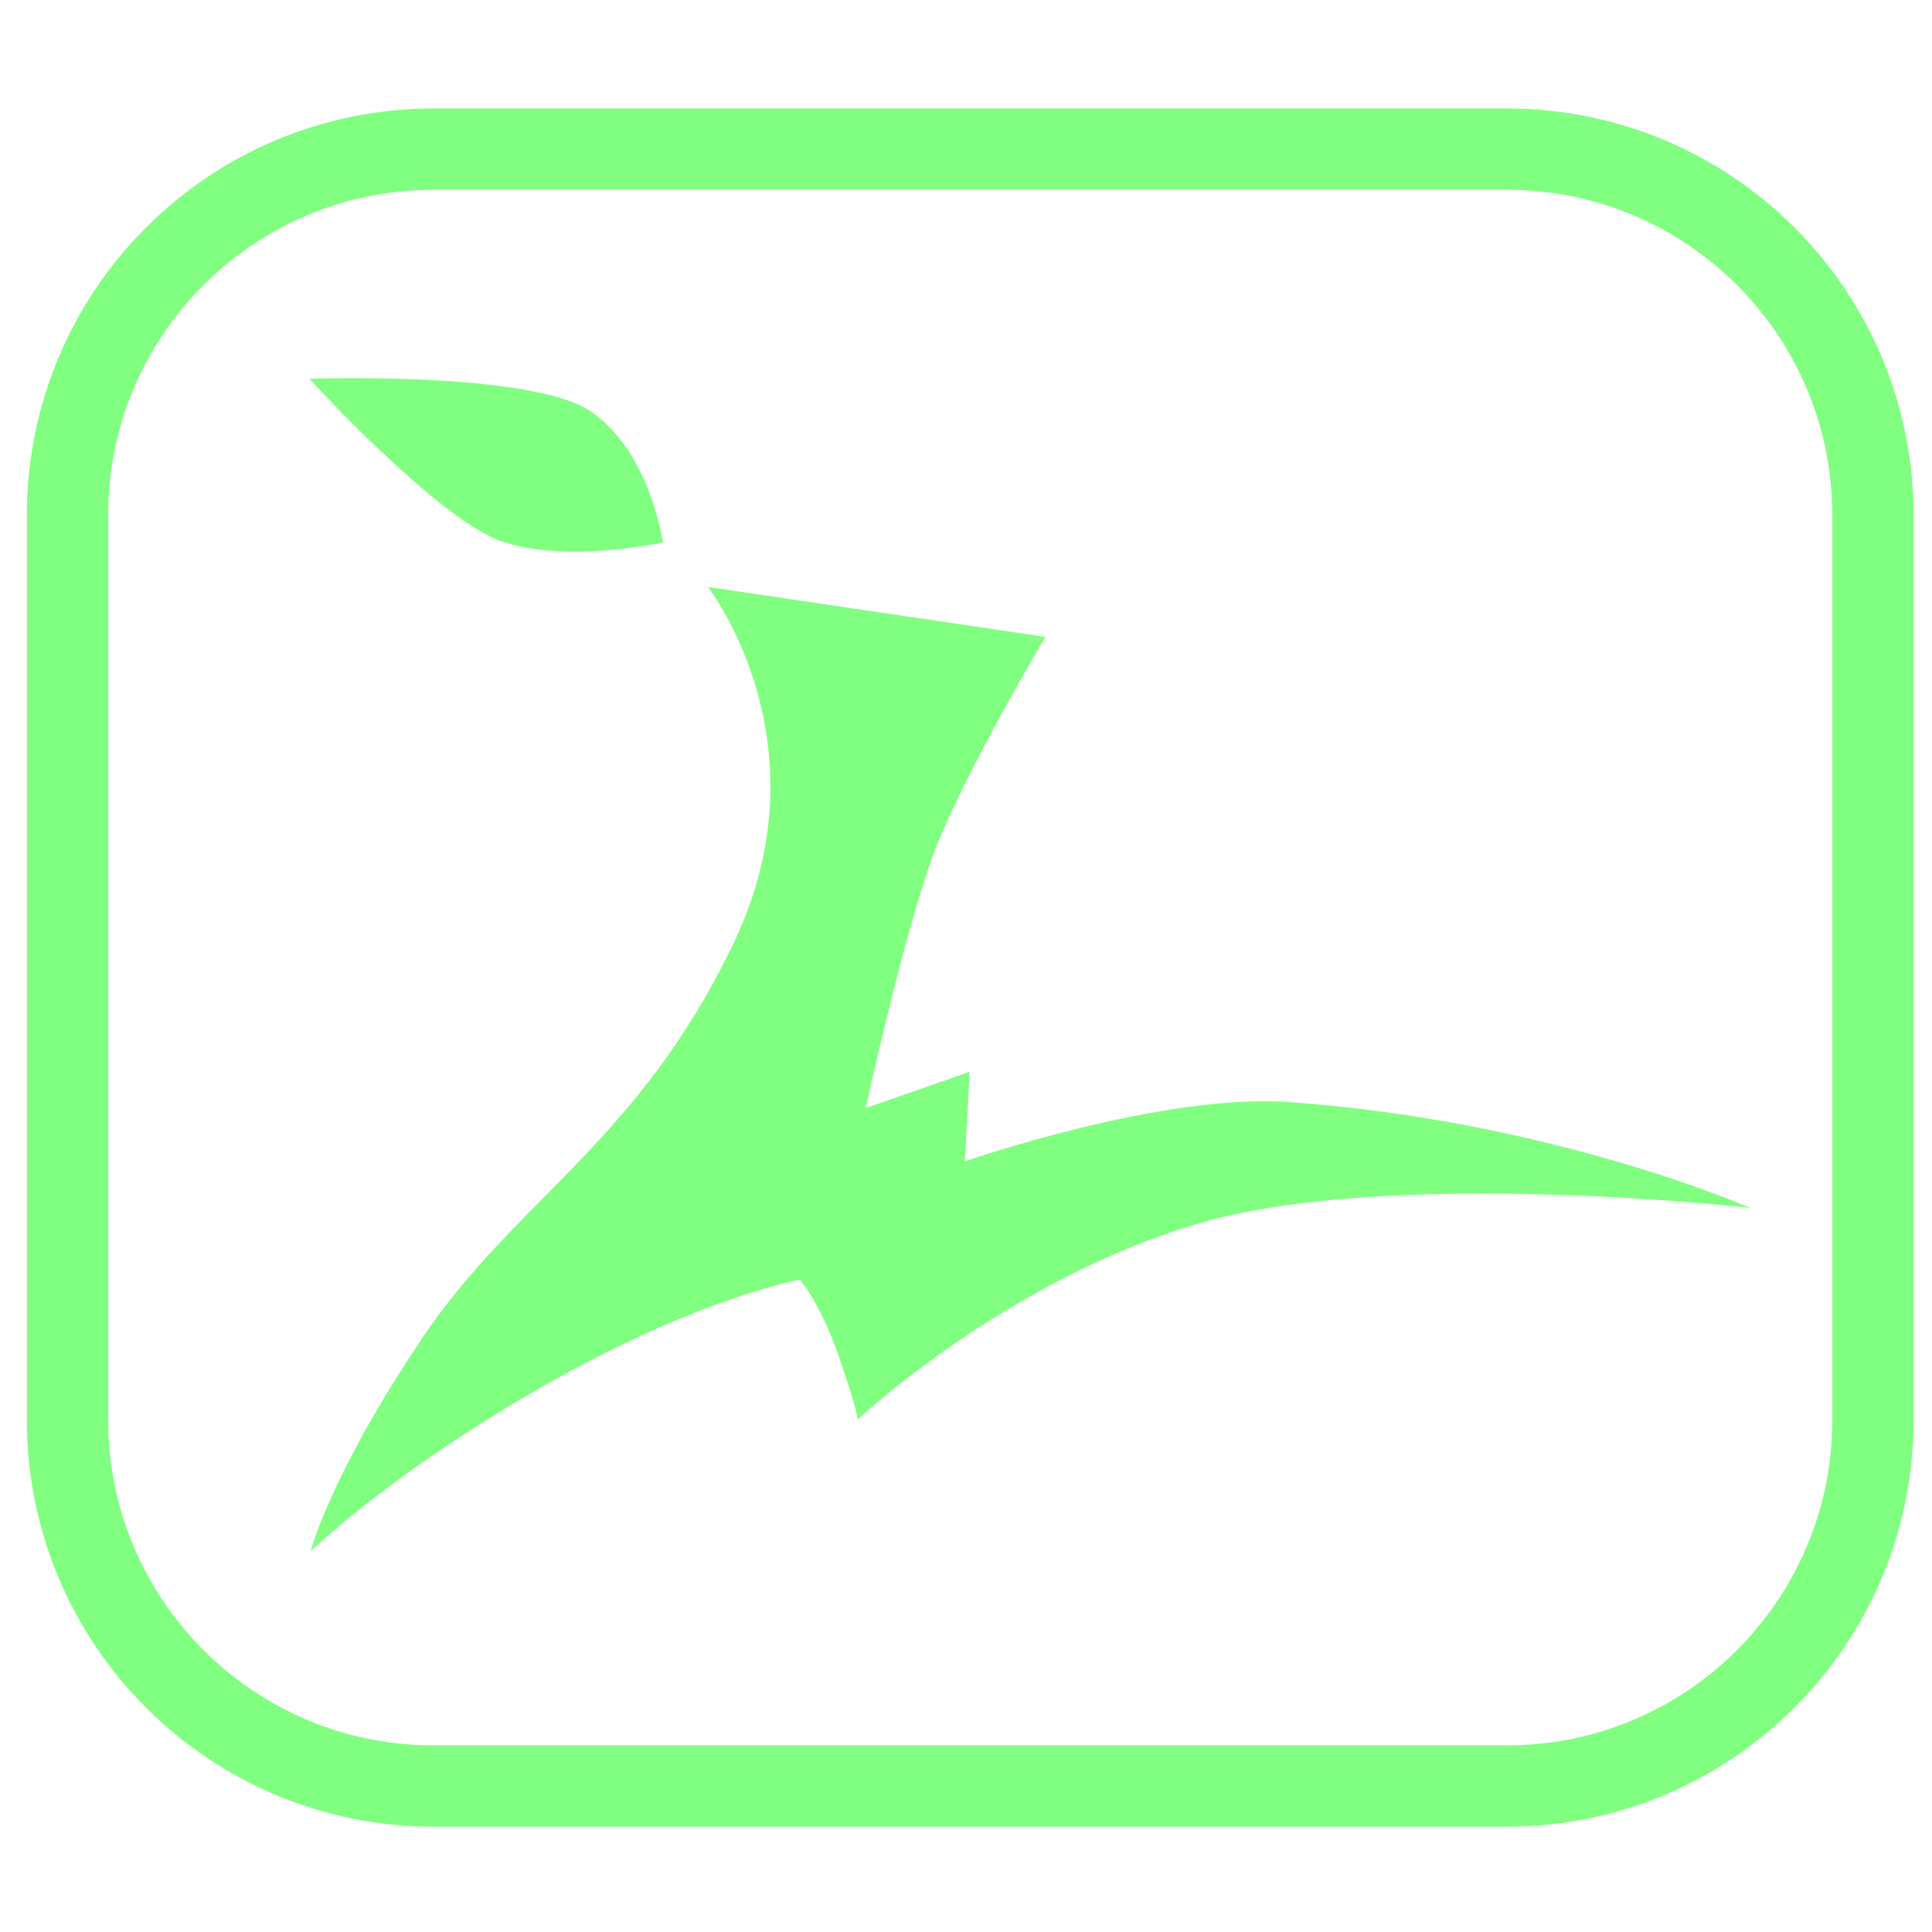
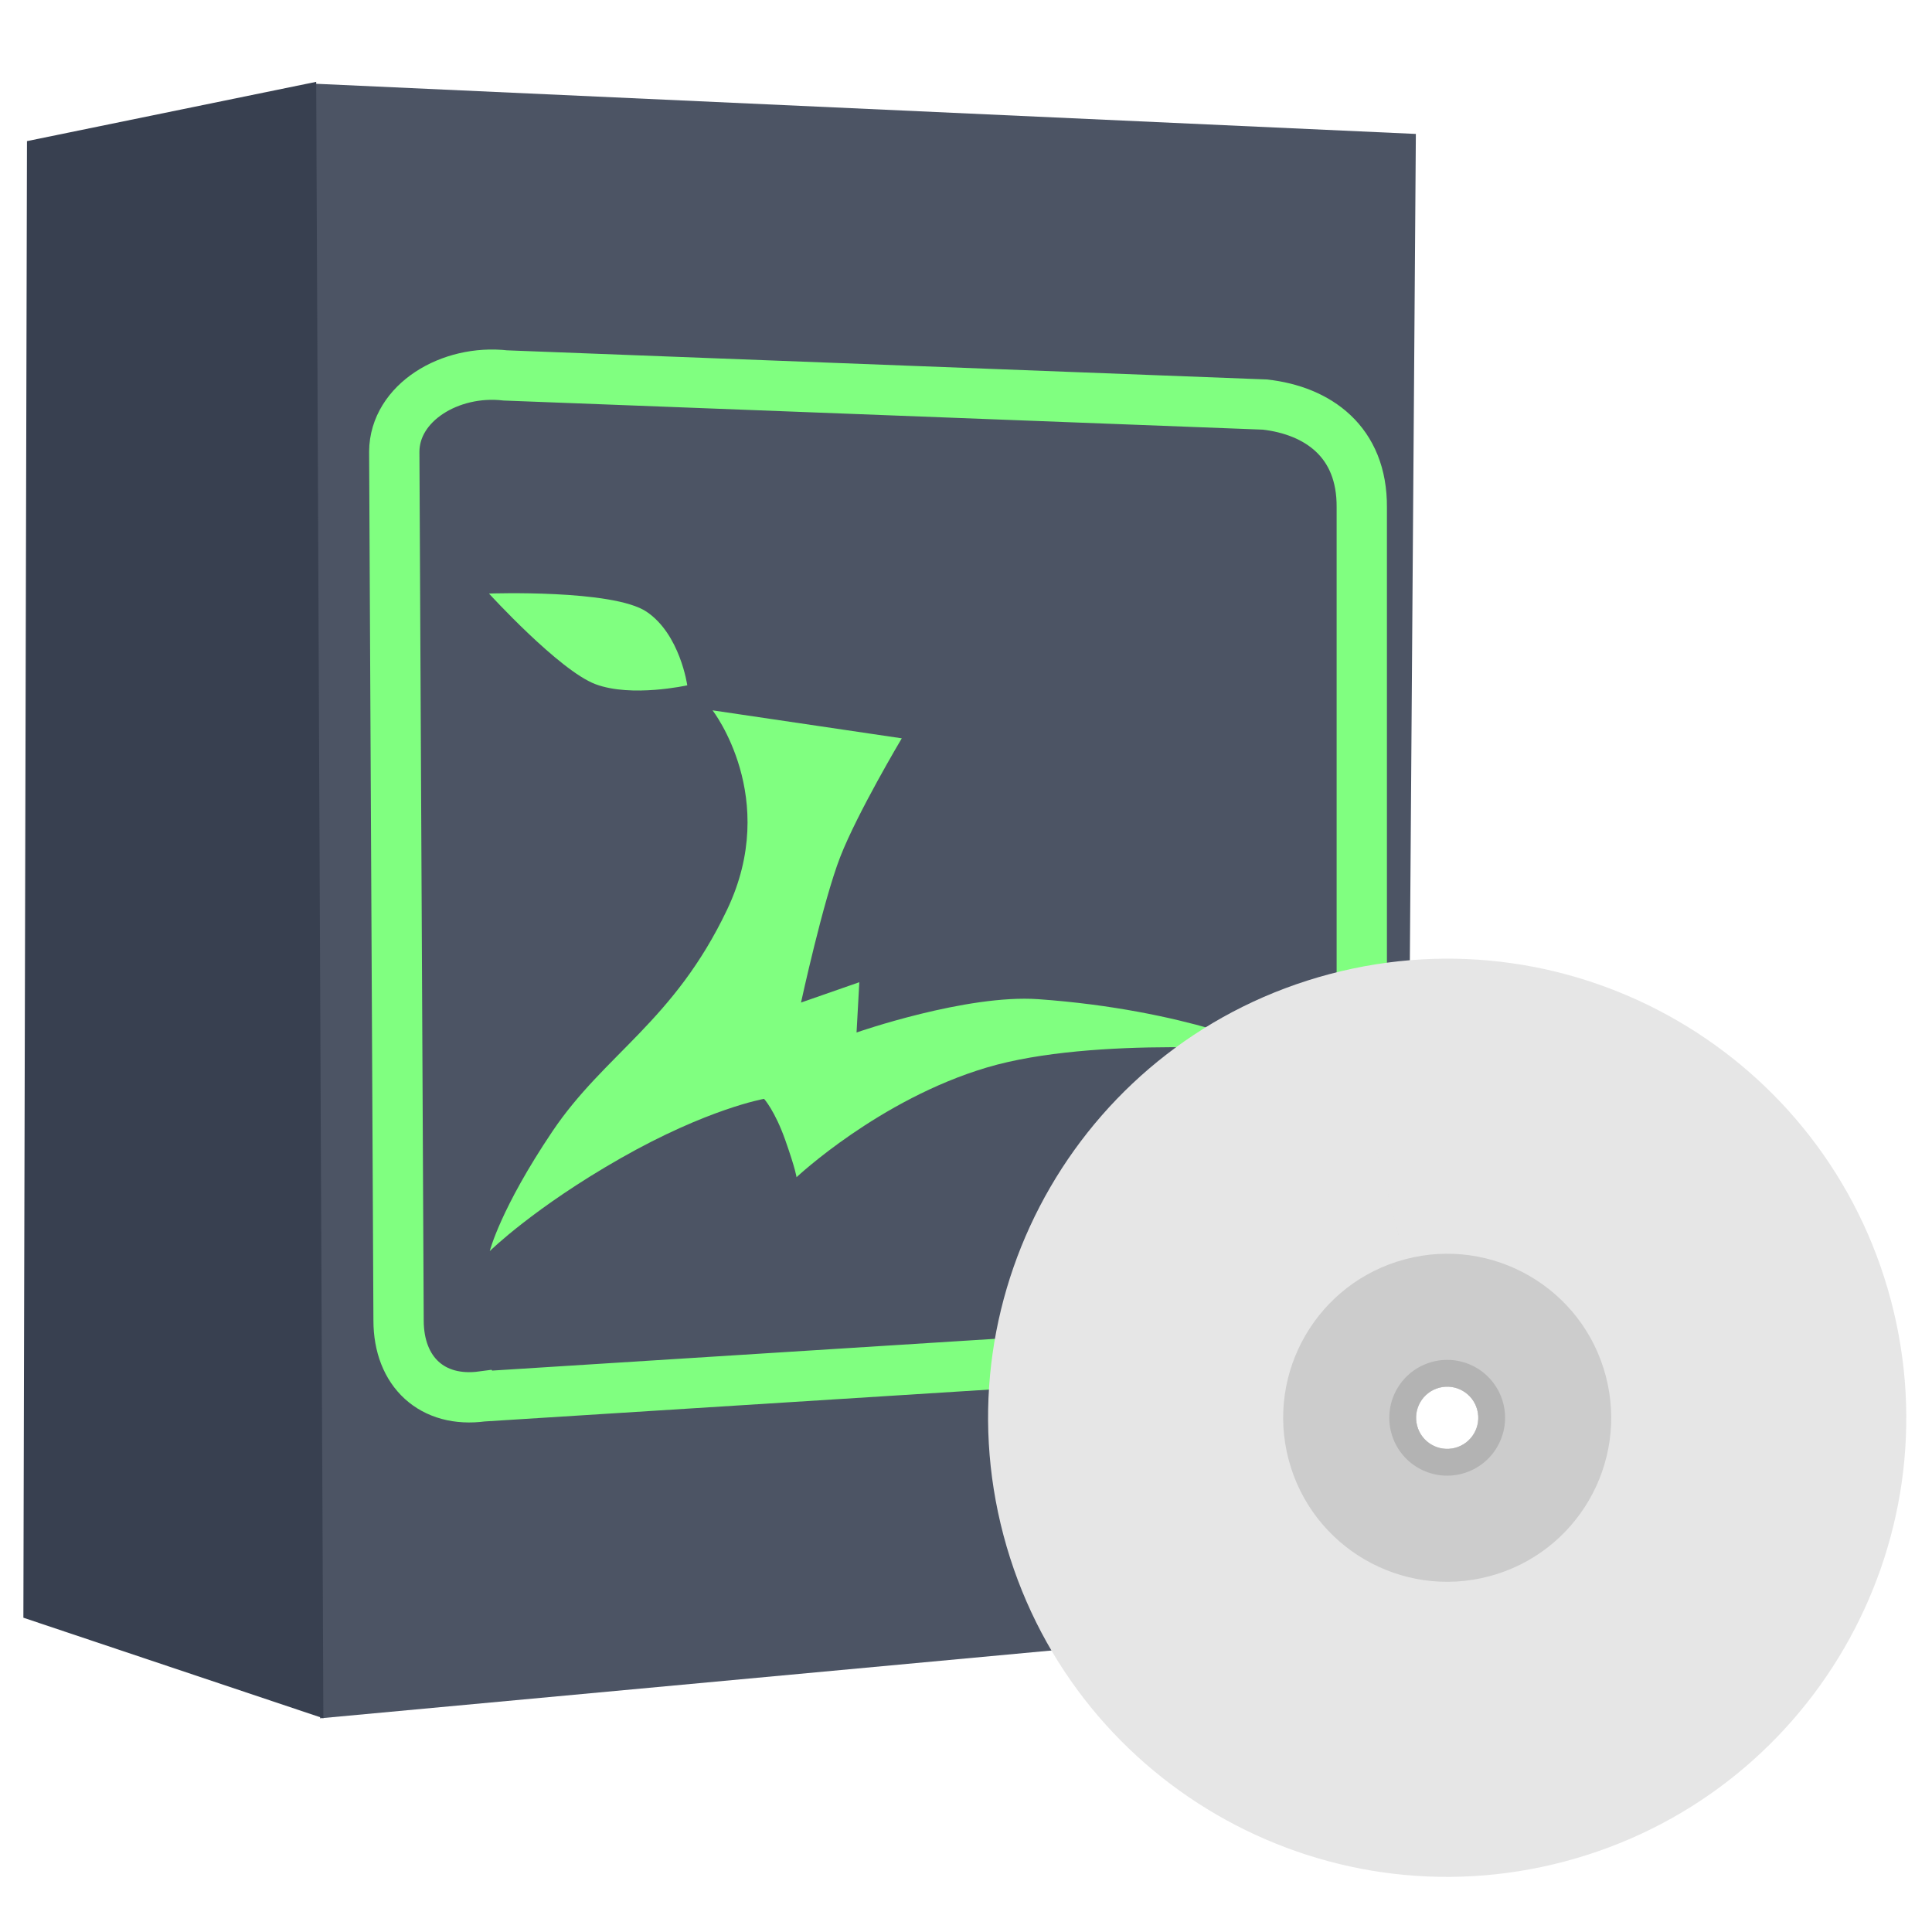
- <svg xmlns="http://www.w3.org/2000/svg" width="512" height="512" viewBox="0 0 512 512" id="svg2" version="1.1">
+ <svg xmlns="http://www.w3.org/2000/svg" width="500" height="500" viewBox="0 0 500 500" id="svg2" version="1.1">
  <defs id="defs4" />
-   <g id="layer1" transform="translate(0,-540.3622)">
-     <g id="g3978" transform="matrix(2.155172,0,0,2.155172,-629.9932,-424.497)">
-       <rect ry="45" y="466.034" x="300.621" height="201.278" width="222" id="rect3758" style="fill:none;stroke:#80ff80;stroke-width:10;stroke-linecap:round;stroke-linejoin:round;stroke-miterlimit:4;stroke-opacity:1;stroke-dasharray:none" />
-       <path id="path3347" d="m 330.529,638.443 c 0,0 9.664,-9.526 28.721,-20.375 19.057,-10.85 31.422,-13.011 31.422,-13.011 0,0 2.381,2.61 4.664,9.083 2.283,6.473 2.455,8.101 2.455,8.101 0,0 18.13,-17.043 41.732,-24.057 23.602,-7.015 67.999,-1.964 67.999,-1.964 0,0 -24.268,-10.703 -56.707,-13.011 -15.755,-1.121 -39.866,7.3 -39.866,7.3 l 0.609,-11.024 -12.785,4.461 c 0,0 4.825,-22.225 8.592,-31.913 3.767,-9.688 13.502,-26.021 13.502,-26.021 l -41.487,-6.137 c 0,0 14.876,19.166 3.191,43.696 -11.685,24.529 -26.841,31.586 -38.295,48.606 -11.454,17.019 -13.747,26.267 -13.747,26.267 z" style="fill:#80ff80;fill-opacity:1;fill-rule:evenodd;stroke:none" />
-       <path id="path4151" d="m 373.834,514.39 c 0,0 -12.197,2.723 -20.122,-0.248 -7.926,-2.972 -23.352,-19.874 -23.352,-19.874 0,0 27.16,-0.958 34.531,3.975 7.371,4.933 8.943,16.148 8.943,16.148 z" style="fill:#80ff80;fill-opacity:1;fill-rule:evenodd;stroke:none" />
+   <g id="layer1" transform="translate(0,-552.3622)">
+     <path style="fill:#4c5464;fill-opacity:1;fill-rule:evenodd;stroke:none;stroke-width:1px;stroke-linecap:butt;stroke-linejoin:miter;stroke-opacity:1" d="M 82.838,997.059 363.633,971.025 366.422,587.024 80.979,574.007 Z" id="path3347" />
+     <path style="fill:#384050;fill-opacity:1;fill-rule:evenodd;stroke:none;stroke-width:1px;stroke-linecap:butt;stroke-linejoin:miter;stroke-opacity:1" d="M 83.688,997.059 6.051,971.025 6.981,588.884 81.829,573.542 Z" id="path4149" />
+     <path style="fill:#80ff80;fill-opacity:1;fill-rule:evenodd;stroke:none;stroke-width:6.683;stroke-linecap:round;stroke-linejoin:bevel;stroke-miterlimit:4;stroke-dasharray:none;stroke-opacity:1" d="m 126.75,876.148 c 0,0 11.407,-11.243 33.901,-24.05 22.494,-12.806 37.089,-15.357 37.089,-15.357 0,0 2.81,3.081 5.505,10.721 2.695,7.64 2.898,9.562 2.898,9.562 0,0 21.4,-20.116 49.258,-28.396 27.859,-8.28 74.345,-4.29 74.345,-4.29 0,0 -22.728,-10.661 -61.016,-13.385 -18.596,-1.323 -47.056,8.616 -47.056,8.616 l 0.719,-13.012 -15.091,5.265 c 0,0 5.696,-26.233 10.141,-37.668 4.446,-11.435 15.936,-30.714 15.936,-30.714 L 184.411,736.197 c 0,0 17.559,22.623 3.767,51.576 -13.793,28.953 -31.682,37.283 -45.202,57.371 -13.52,20.089 -16.226,31.004 -16.226,31.004 z" id="path3347-6" />
+     <path style="fill:#80ff80;fill-opacity:1;fill-rule:evenodd;stroke:none;stroke-width:6.683;stroke-linecap:butt;stroke-linejoin:bevel;stroke-miterlimit:4;stroke-dasharray:none;stroke-opacity:1" d="m 177.865,729.723 c 0,0 -14.396,3.215 -23.751,-0.293 -9.355,-3.508 -27.563,-23.458 -27.563,-23.458 0,0 32.058,-1.131 40.758,4.692 8.7,5.823 10.556,19.06 10.556,19.06 z" id="path4151" />
+     <path style="fill:none;fill-rule:evenodd;stroke:#80ff80;stroke-width:13.017;stroke-linecap:butt;stroke-linejoin:miter;stroke-miterlimit:4;stroke-dasharray:none;stroke-opacity:1" d="M 124.86,913.75 319.41,901.458 c 20.378,-3.03 31.623,-12.922 33.017,-32.365 l 0,-185.403 c 0.14,-17.087 -11.436,-25.087 -25.074,-26.629 l -196.551,-7.537 c -14.342,-1.633 -28.672,7.074 -28.765,19.707 l 1.113,224.845 c 7e-4,13.36 8.754,21.427 21.709,19.673 z" id="path4360" />
+     <g id="g4176" transform="matrix(0.7038235,0,0,0.7038235,-46.75779,293.2264)">
+       <path d="M 641.777,1052.658 C 551.67,1076.52 459.28,1022.817 435.419,932.711 411.557,842.604 465.26,750.214 555.366,726.352 l 40.277,152.096 c -6.107,1.617 -9.746,7.878 -8.129,13.985 1.618,6.109 7.878,9.746 13.985,8.129 L 641.777,1052.658 Z M 555.366,726.352 c 90.109,-23.862 182.497,29.841 206.358,119.947 23.862,90.106 -29.839,182.496 -119.947,206.358 L 601.5,900.562 c 6.107,-1.617 9.747,-7.876 8.129,-13.985 -1.617,-6.107 -7.878,-9.746 -13.985,-8.129 L 555.366,726.352 Z" style="fill:#e6e6e6;fill-opacity:1;fill-rule:evenodd;stroke:none" id="path894" />
+       <g style="fill:#cccccc;fill-opacity:1" transform="matrix(2.174067,-0.5757264,-0.5757264,-2.174067,614.0081,947.7975)" id="g2418">
+         <path id="path2420" style="fill:#cccccc;fill-opacity:1;fill-rule:evenodd;stroke:none" d="m 0,0 c -14.808,0 -26.812,12.005 -26.812,26.813 0,14.808 12.004,26.812 26.812,26.812 L 0,31.898 c -2.809,0 -5.086,-2.277 -5.086,-5.085 0,-2.81 2.277,-5.086 5.086,-5.086 L 0,0 Z m 0,53.625 c 14.808,0 26.813,-12.004 26.813,-26.812 C 26.813,12.005 14.808,0 0,0 l 0,21.727 c 2.809,0 5.086,2.276 5.086,5.086 0,2.808 -2.277,5.085 -5.086,5.085 l 0,21.727 z" />
+       </g>
+       <g style="fill:#b3b3b3" transform="matrix(2.174067,-0.5757264,-0.5757264,-2.174067,604.02,910.0805)" id="g2426">
+         <path id="path2428" style="fill:#b3b3b3;fill-opacity:1;fill-rule:evenodd;stroke:none" d="m 0,0 c -5.227,0 -9.464,4.237 -9.464,9.464 0,5.226 4.237,9.464 9.464,9.464 L 0,14.55 c -2.809,0 -5.086,-2.278 -5.086,-5.086 0,-2.81 2.277,-5.086 5.086,-5.086 L 0,0 Z m 0,18.928 c 5.227,0 9.464,-4.238 9.464,-9.464 C 9.464,4.237 5.227,0 0,0 l 0,4.378 c 2.809,0 5.086,2.276 5.086,5.086 0,2.808 -2.277,5.086 -5.086,5.086 l 0,4.378 z" />
+       </g>
    </g>
  </g>
</svg>
